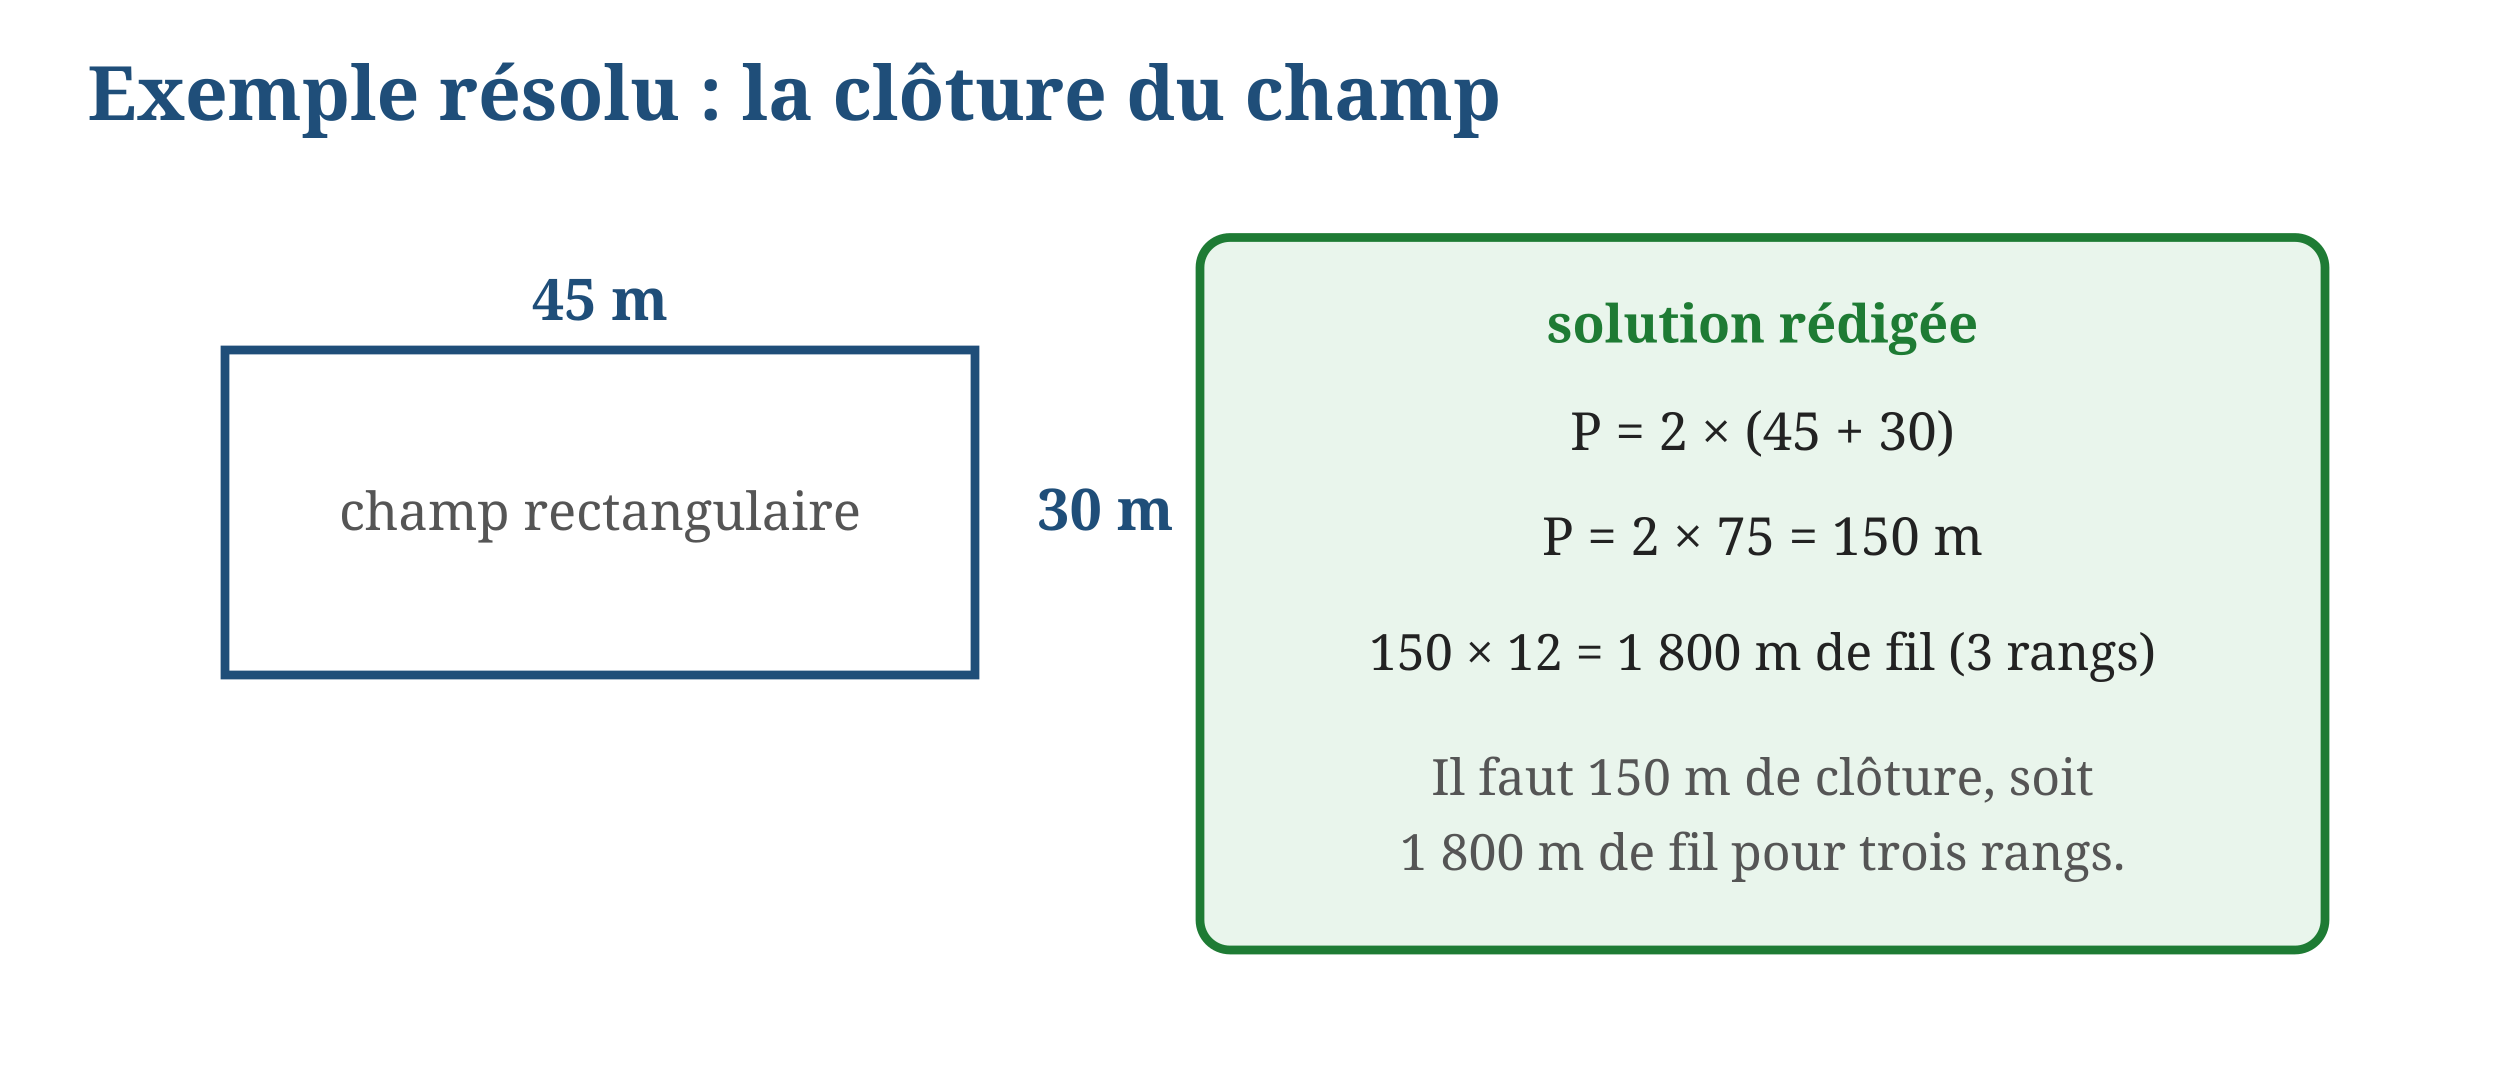
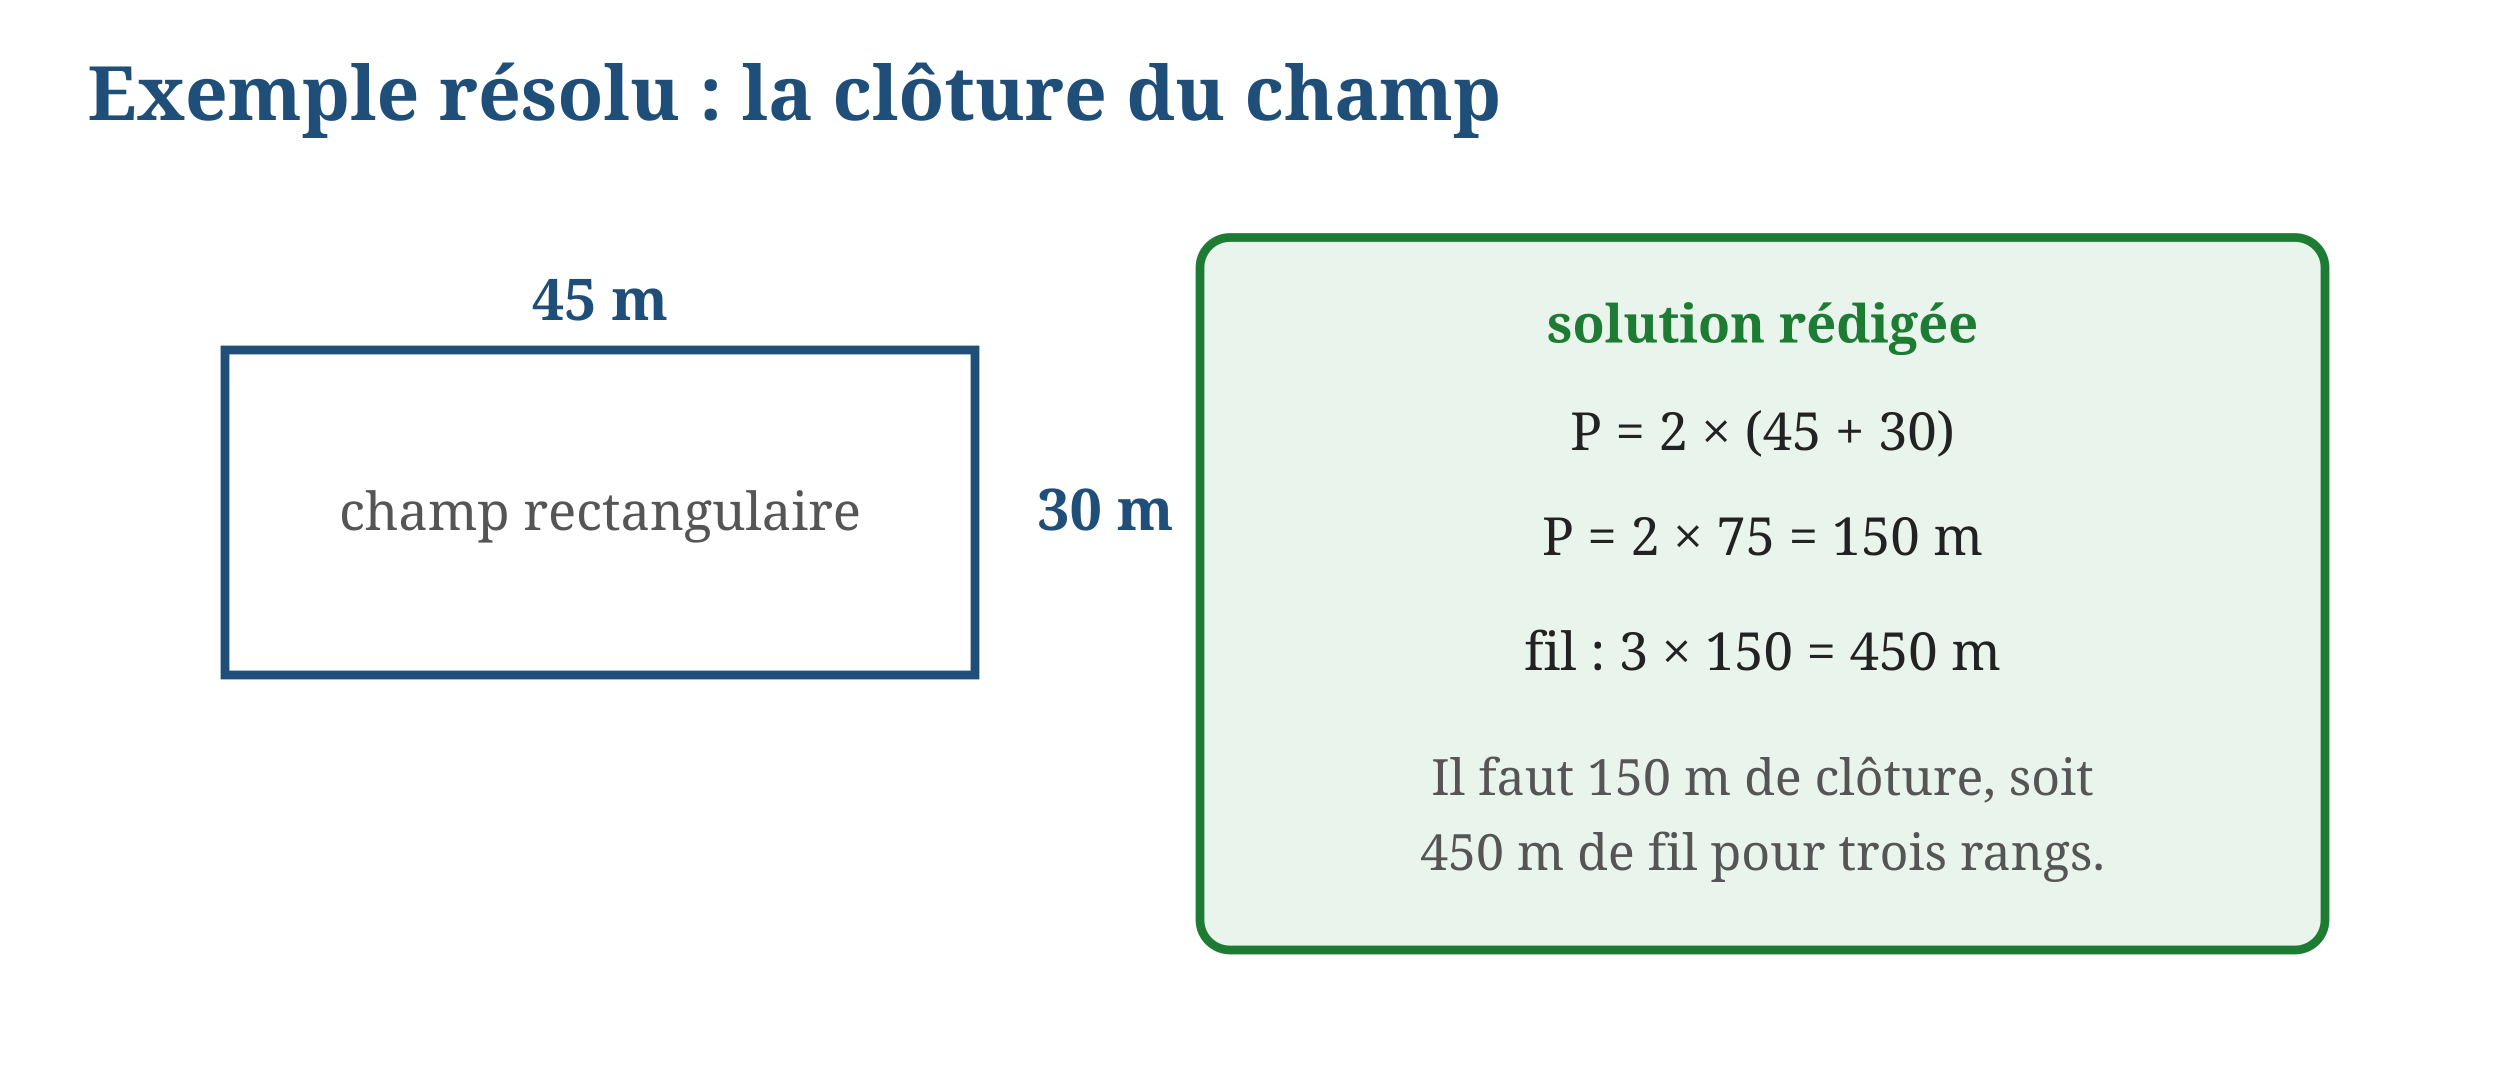
<svg xmlns="http://www.w3.org/2000/svg" width="1000" height="430">
  <rect width="100%" height="100%" fill="white" />
  <text x="35" y="48" font-family="serif" font-size="30" font-weight="bold" fill="#1F4E79">Exemple résolu : la clôture du champ</text>
  <g font-family="serif">
    <rect x="90" y="140" width="300" height="130" fill="none" stroke="#1F4E79" stroke-width="3.5" />
    <text x="240" y="128" font-size="23" text-anchor="middle" fill="#1F4E79" font-weight="bold">45 m</text>
    <text x="415" y="212" font-size="23" fill="#1F4E79" font-weight="bold">30 m</text>
    <text x="240" y="212" font-size="21" text-anchor="middle" fill="#555">champ rectangulaire</text>
    <rect x="480" y="95" width="450" height="285" rx="12" fill="#E9F5EC" stroke="#1E7B34" stroke-width="3.5" />
    <text x="705" y="137" font-size="21" text-anchor="middle" fill="#1E7B34" font-weight="bold">solution rédigée</text>
    <text x="705" y="180" font-size="21" text-anchor="middle" fill="#222">P = 2 × (45 + 30)</text>
    <text x="705" y="222" font-size="21" text-anchor="middle" fill="#222">P = 2 × 75 = 150 m</text>
-     <text x="705" y="268" font-size="20" text-anchor="middle" fill="#222">150 × 12 = 1 800 m de fil (3 rangs)</text>
+     <text x="705" y="268" font-size="21" text-anchor="middle" fill="#222">fil : 3 × 150 = 450 m</text>
    <text x="705" y="318" font-size="20" text-anchor="middle" fill="#555">Il faut 150 m de clôture, soit</text>
-     <text x="705" y="348" font-size="20" text-anchor="middle" fill="#555">1 800 m de fil pour trois rangs.</text>
+     <text x="705" y="348" font-size="20" text-anchor="middle" fill="#555">450 m de fil pour trois rangs.</text>
  </g>
</svg>
